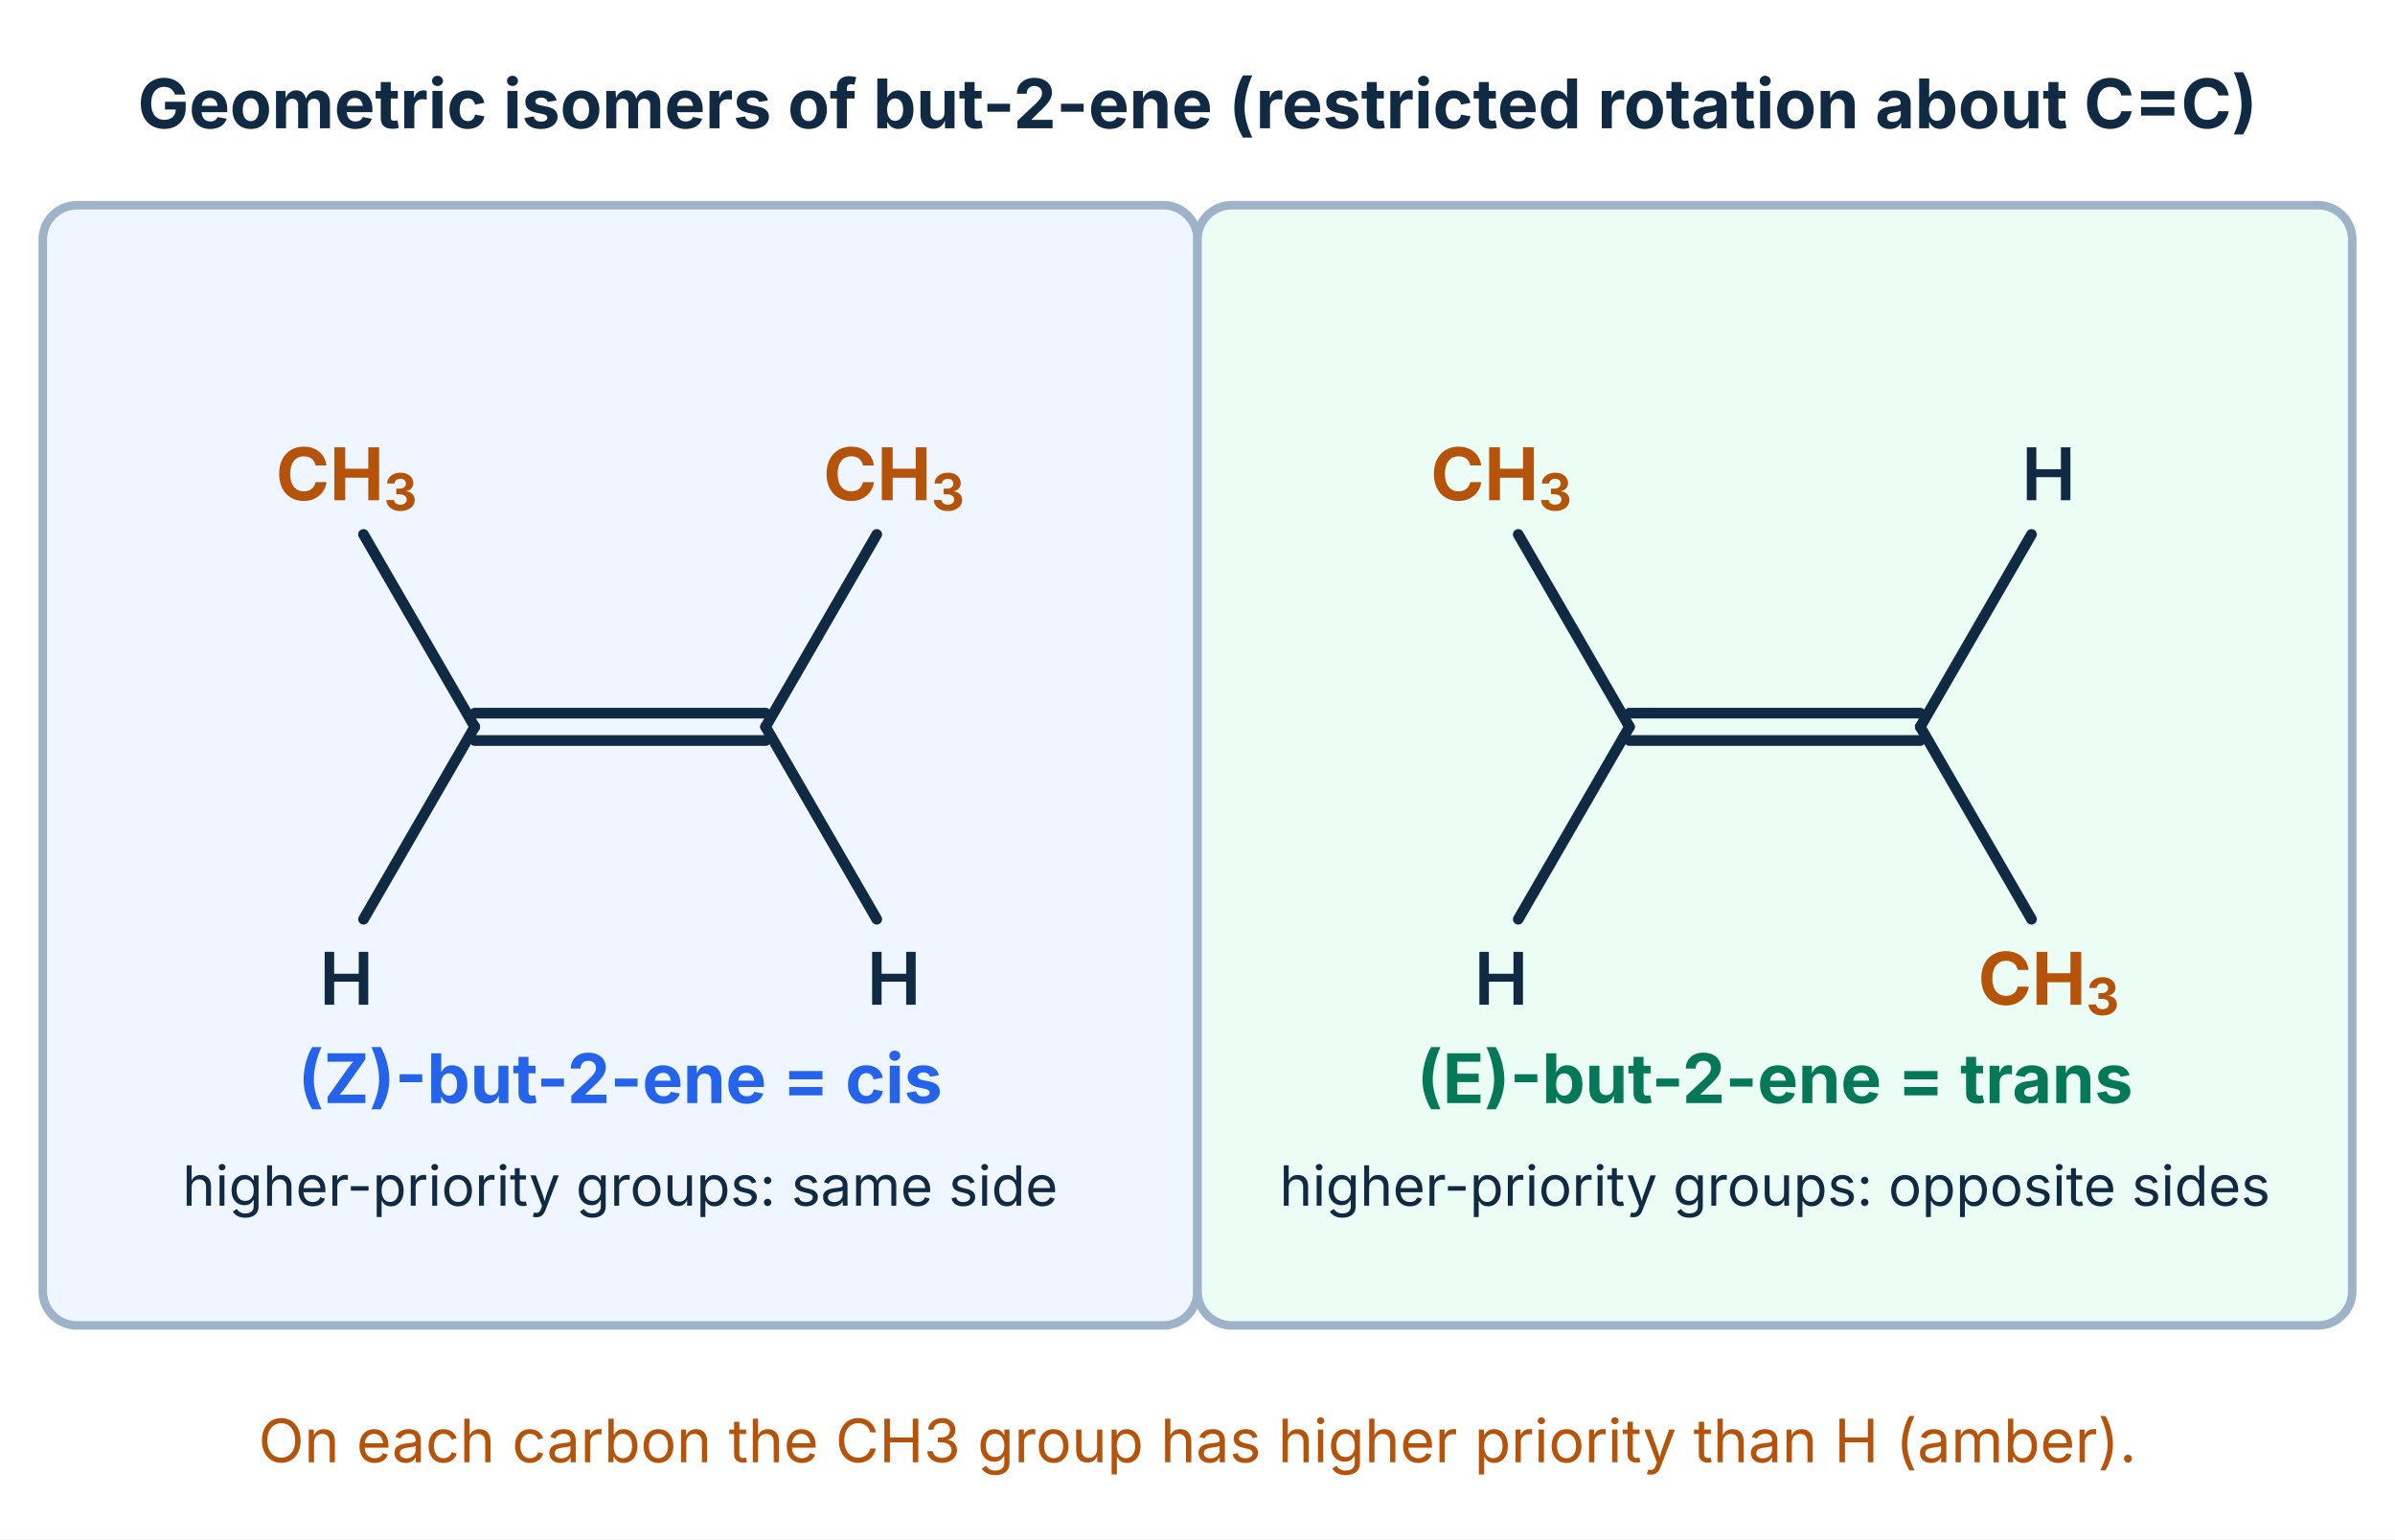
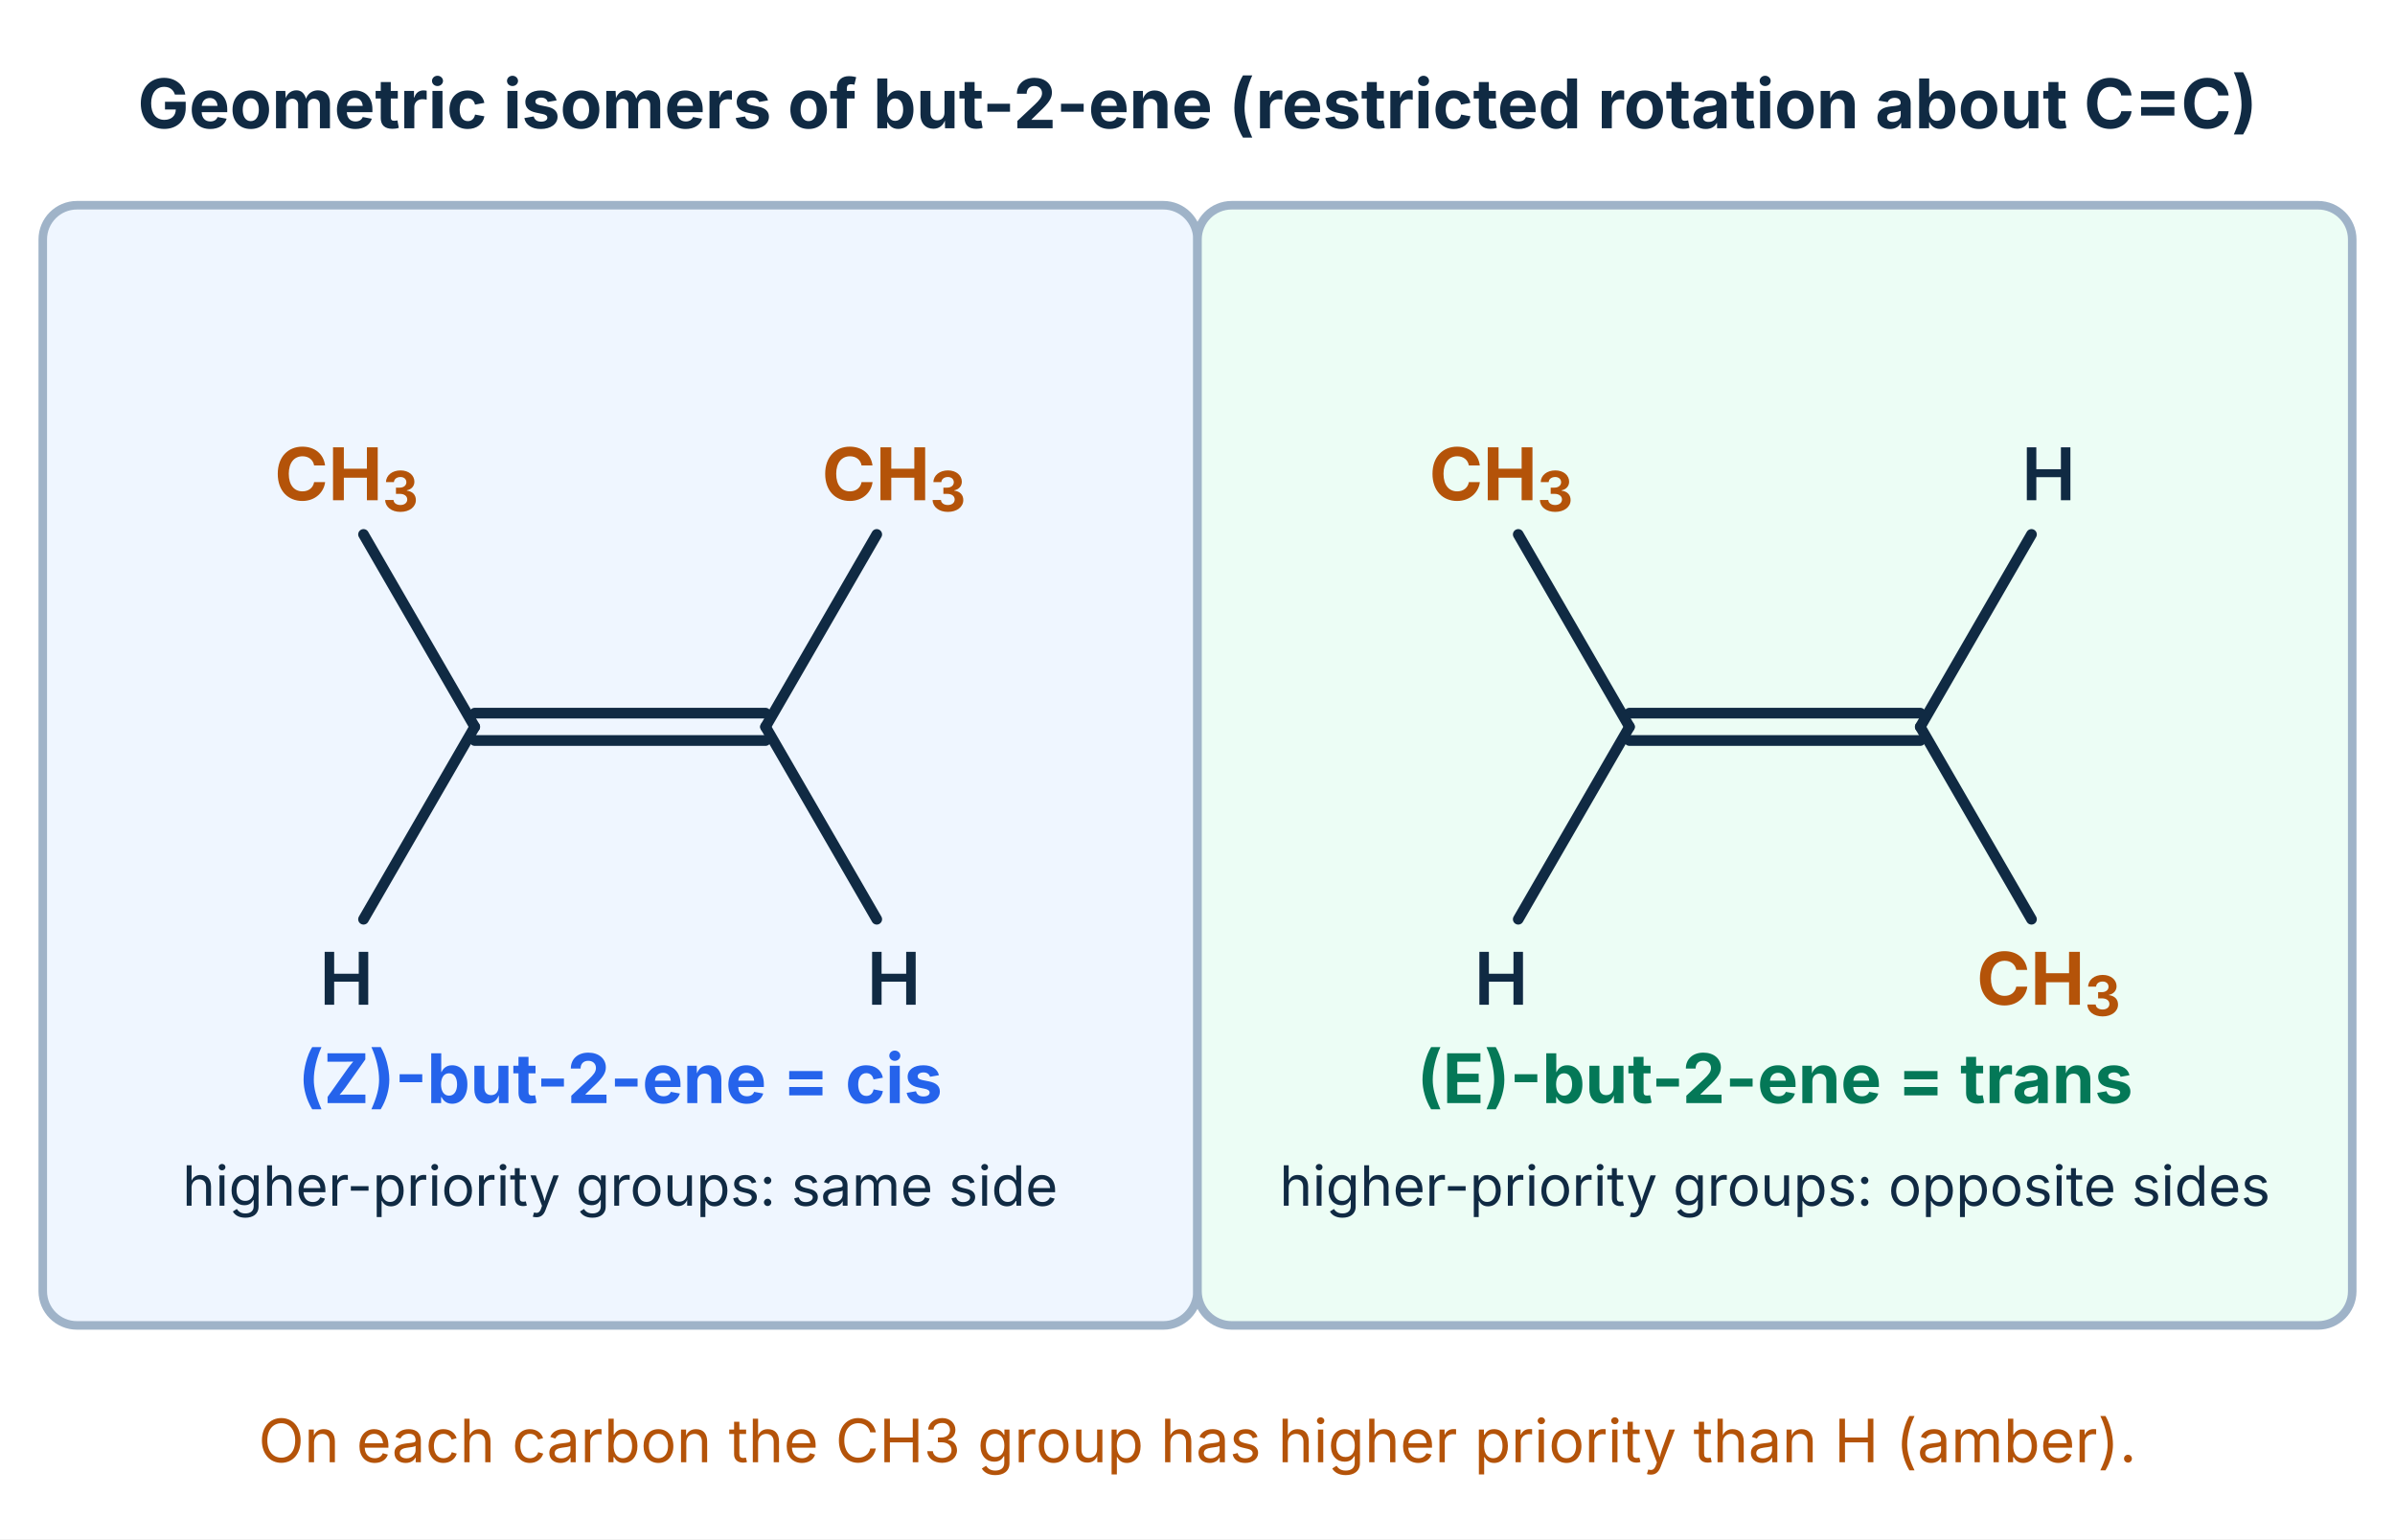
<svg xmlns="http://www.w3.org/2000/svg" viewBox="0 0 560 360" role="img" font-family="Inter, Arial, sans-serif">
  <rect width="560" height="360" fill="#FFFFFF" />
  <defs>
    <marker id="ah" markerWidth="10" markerHeight="10" refX="8" refY="5" orient="auto" markerUnits="userSpaceOnUse">
      <path d="M0,1 L9,5 L0,9 Z" fill="#102A43" />
    </marker>
    <marker id="ahb" markerWidth="10" markerHeight="10" refX="8" refY="5" orient="auto" markerUnits="userSpaceOnUse">
      <path d="M0,1 L9,5 L0,9 Z" fill="#2563EB" />
    </marker>
    <marker id="aha" markerWidth="10" markerHeight="10" refX="8" refY="5" orient="auto" markerUnits="userSpaceOnUse">
      <path d="M0,1 L9,5 L0,9 Z" fill="#B45309" />
    </marker>
  </defs>
  <text x="280.0" y="30.0" font-size="16" fill="#102A43" text-anchor="middle" font-weight="700">Geometric isomers of but-2-ene (restricted rotation about C=C)</text>
  <rect x="10" y="48" width="270" height="262" rx="8" fill="#EFF6FF" stroke="#9FB3C8" stroke-width="2" />
  <line x1="111.0" y1="166.8" x2="179.0" y2="166.8" stroke="#102A43" stroke-width="2.5" stroke-linecap="round" />
  <line x1="111.0" y1="173.2" x2="179.0" y2="173.2" stroke="#102A43" stroke-width="2.5" stroke-linecap="round" />
  <line x1="111.0" y1="170.0" x2="85.0" y2="125.0" stroke="#102A43" stroke-width="2.5" stroke-linecap="round" />
  <line x1="111.0" y1="170.0" x2="85.0" y2="215.0" stroke="#102A43" stroke-width="2.5" stroke-linecap="round" />
  <line x1="179.0" y1="170.0" x2="205.0" y2="125.0" stroke="#102A43" stroke-width="2.5" stroke-linecap="round" />
  <line x1="179.0" y1="170.0" x2="205.0" y2="215.0" stroke="#102A43" stroke-width="2.5" stroke-linecap="round" />
-   <text x="81.0" y="117.0" font-size="17" fill="#B45309" text-anchor="middle" font-weight="700">CH<tspan baseline-shift="sub" font-size="12">3</tspan>
+   <text x="81.0" y="117.0" font-size="17" fill="#B45309" text-anchor="middle" font-weight="700">CH<tspan baseline-shift="sub" font-size="13">3</tspan>
  </text>
  <text x="81.0" y="235.0" font-size="17" fill="#102A43" text-anchor="middle" font-weight="600">H</text>
-   <text x="209.0" y="117.0" font-size="17" fill="#B45309" text-anchor="middle" font-weight="700">CH<tspan baseline-shift="sub" font-size="12">3</tspan>
+   <text x="209.0" y="117.0" font-size="17" fill="#B45309" text-anchor="middle" font-weight="700">CH<tspan baseline-shift="sub" font-size="13">3</tspan>
  </text>
  <text x="209.0" y="235.0" font-size="17" fill="#102A43" text-anchor="middle" font-weight="600">H</text>
  <text x="145.0" y="258.0" font-size="16" fill="#2563EB" text-anchor="middle" font-weight="700">(Z)-but-2-ene = cis</text>
  <text x="145.0" y="282.0" font-size="13" fill="#102A43" text-anchor="middle" font-weight="400">higher-priority groups: same side</text>
  <rect x="280" y="48" width="270" height="262" rx="8" fill="#ECFDF5" stroke="#9FB3C8" stroke-width="2" />
  <line x1="381.0" y1="166.8" x2="449.0" y2="166.8" stroke="#102A43" stroke-width="2.5" stroke-linecap="round" />
  <line x1="381.0" y1="173.2" x2="449.0" y2="173.2" stroke="#102A43" stroke-width="2.5" stroke-linecap="round" />
  <line x1="381.0" y1="170.0" x2="355.0" y2="125.0" stroke="#102A43" stroke-width="2.5" stroke-linecap="round" />
  <line x1="381.0" y1="170.0" x2="355.0" y2="215.0" stroke="#102A43" stroke-width="2.5" stroke-linecap="round" />
  <line x1="449.0" y1="170.0" x2="475.0" y2="215.0" stroke="#102A43" stroke-width="2.5" stroke-linecap="round" />
  <line x1="449.0" y1="170.0" x2="475.0" y2="125.0" stroke="#102A43" stroke-width="2.5" stroke-linecap="round" />
-   <text x="351.0" y="117.0" font-size="17" fill="#B45309" text-anchor="middle" font-weight="700">CH<tspan baseline-shift="sub" font-size="12">3</tspan>
+   <text x="351.0" y="117.0" font-size="17" fill="#B45309" text-anchor="middle" font-weight="700">CH<tspan baseline-shift="sub" font-size="13">3</tspan>
  </text>
  <text x="351.0" y="235.0" font-size="17" fill="#102A43" text-anchor="middle" font-weight="600">H</text>
  <text x="479.0" y="117.0" font-size="17" fill="#102A43" text-anchor="middle" font-weight="600">H</text>
-   <text x="479.0" y="235.0" font-size="17" fill="#B45309" text-anchor="middle" font-weight="700">CH<tspan baseline-shift="sub" font-size="12">3</tspan>
+   <text x="479.0" y="235.0" font-size="17" fill="#B45309" text-anchor="middle" font-weight="700">CH<tspan baseline-shift="sub" font-size="13">3</tspan>
  </text>
  <text x="415.0" y="258.0" font-size="16" fill="#047857" text-anchor="middle" font-weight="700">(E)-but-2-ene = trans</text>
  <text x="415.0" y="282.0" font-size="13" fill="#102A43" text-anchor="middle" font-weight="400">higher-priority groups: opposite sides</text>
  <text x="280.0" y="342.0" font-size="14" fill="#B45309" text-anchor="middle" font-weight="400">On each carbon the CH3 group has higher priority than H (amber).</text>
</svg>
